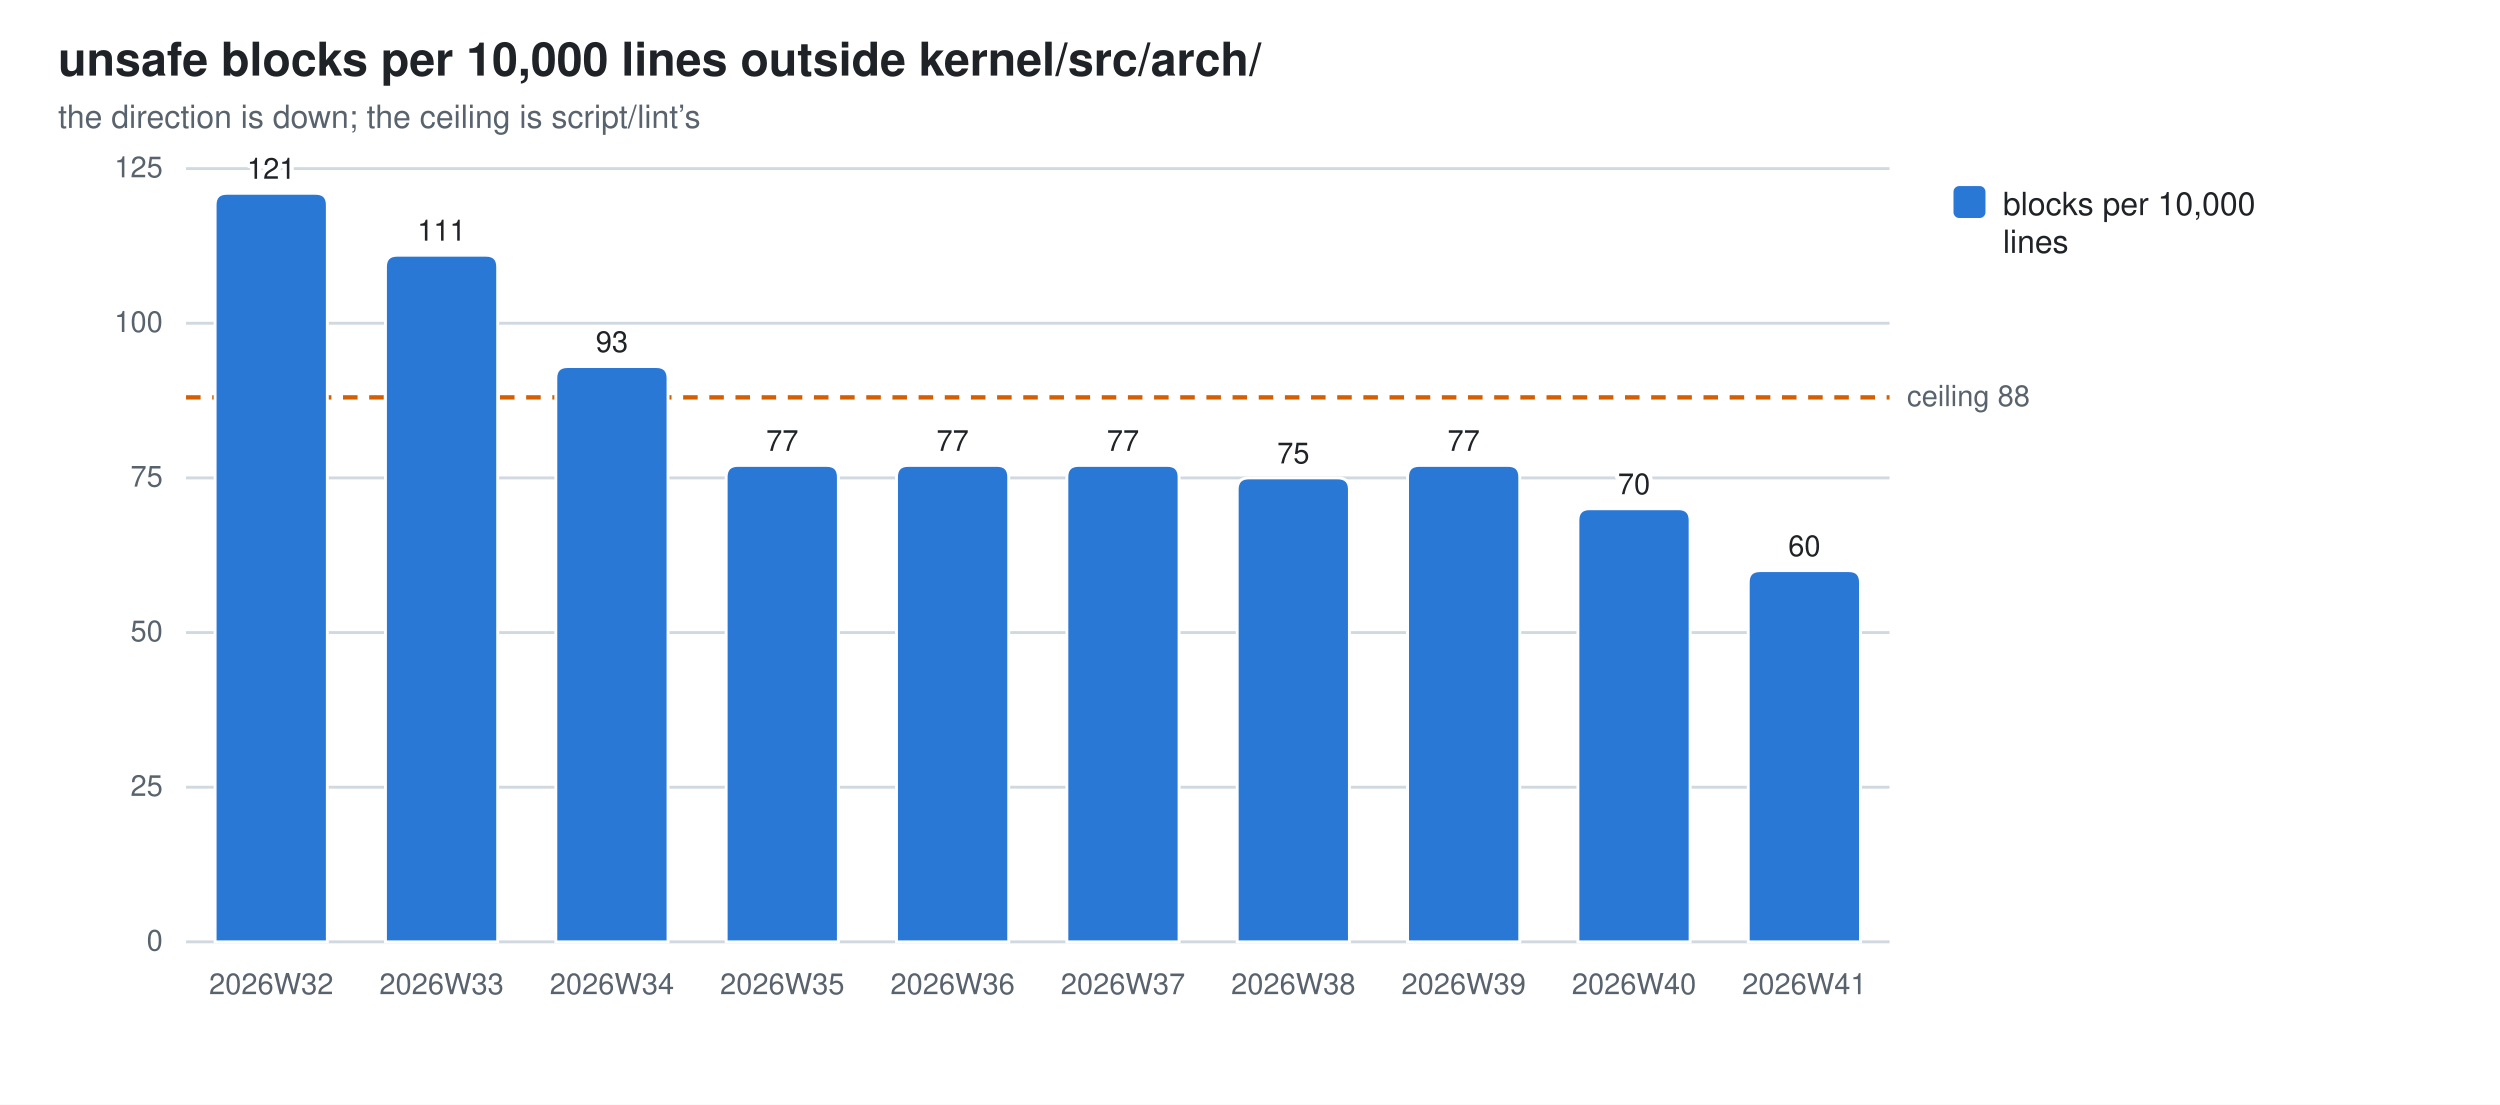
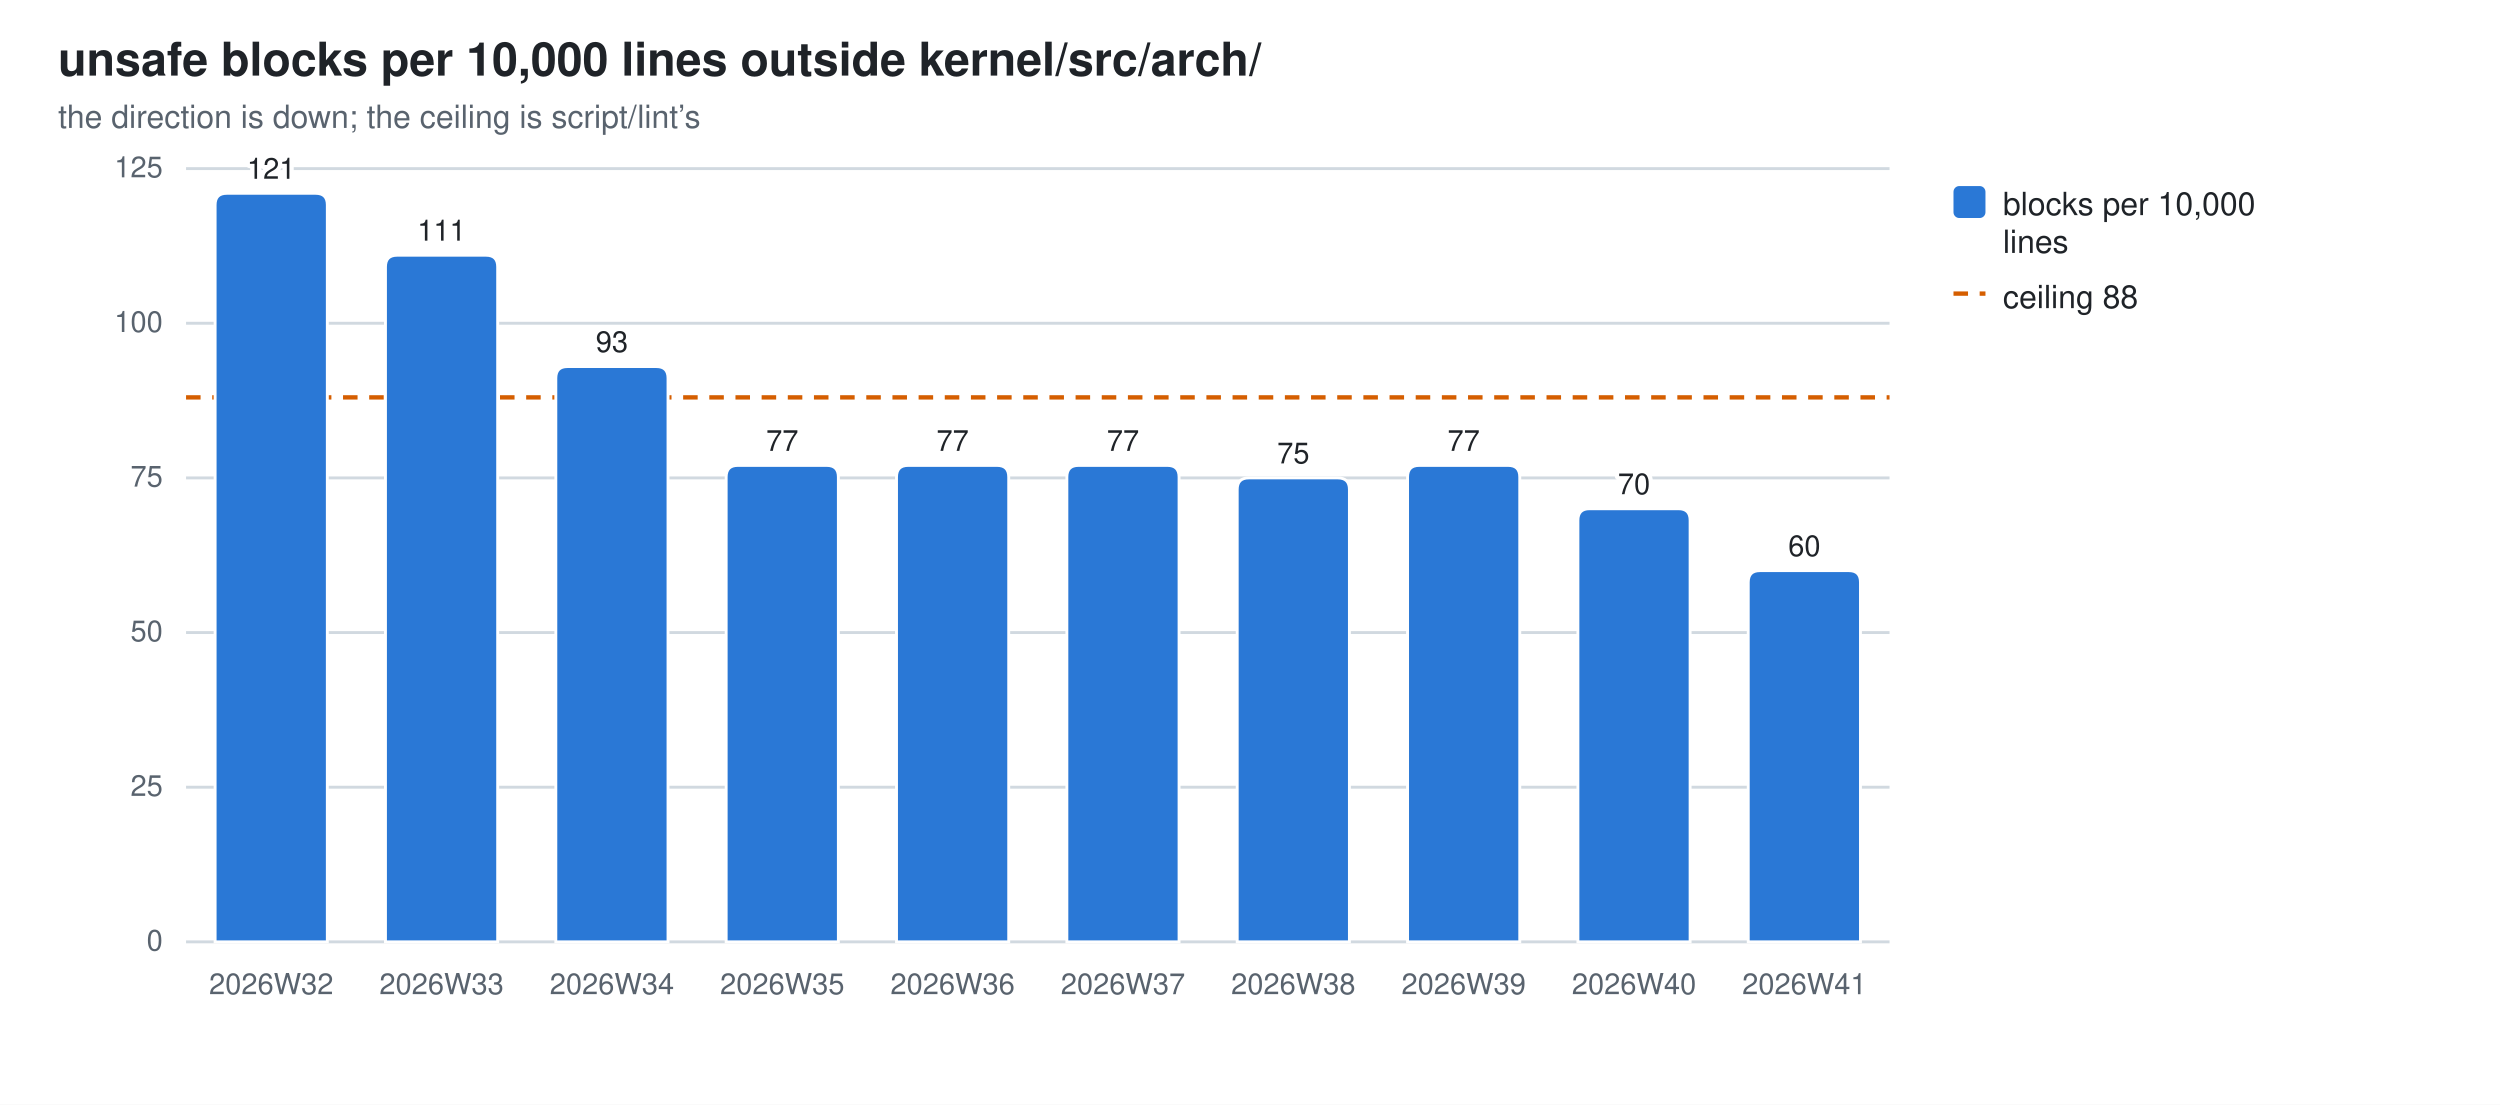
<svg xmlns="http://www.w3.org/2000/svg" width="860" height="380" viewBox="0 0 860 380" role="img" aria-label="unsafe blocks per 10,000 lines outside kernel/src/arch/">
  <style>
  .bg{fill:#ffffff} .fg{fill:#1f2328} .mut{fill:#59636e} .grid{stroke:#d1d9e0}
  .seg{stroke:#ffffff;stroke-width:1}
  .val{paint-order:stroke;stroke:#ffffff;stroke-width:3px;stroke-linejoin:round}
  .s0{fill:#2a78d6}
  @media (prefers-color-scheme: dark){
    .bg{fill:#0d1117} .fg{fill:#e6edf3} .mut{fill:#9198a1} .grid{stroke:#30363d}
    .seg{stroke:#0d1117} .val{stroke:#0d1117} .s0{fill:#3987e5}}
  text{font-family:-apple-system,BlinkMacSystemFont,"Segoe UI",Helvetica,Arial,sans-serif}
</style>
  <rect class="bg" width="860" height="380" />
  <text class="fg" x="20" y="26" font-size="16" font-weight="600">unsafe blocks per 10,000 lines outside kernel/src/arch/</text>
  <text class="mut" x="20" y="44" font-size="11">the direction is down; the ceiling is script/lint’s</text>
  <line class="grid" x1="64" y1="324.0" x2="650.0" y2="324.0" stroke-width="1" />
  <text class="mut" x="56" y="327.0" font-size="10" text-anchor="end">0</text>
  <line class="grid" x1="64" y1="270.8" x2="650.0" y2="270.8" stroke-width="1" />
  <text class="mut" x="56" y="273.8" font-size="10" text-anchor="end">25</text>
  <line class="grid" x1="64" y1="217.6" x2="650.0" y2="217.6" stroke-width="1" />
  <text class="mut" x="56" y="220.6" font-size="10" text-anchor="end">50</text>
  <line class="grid" x1="64" y1="164.4" x2="650.0" y2="164.4" stroke-width="1" />
  <text class="mut" x="56" y="167.4" font-size="10" text-anchor="end">75</text>
  <line class="grid" x1="64" y1="111.2" x2="650.0" y2="111.2" stroke-width="1" />
  <text class="mut" x="56" y="114.2" font-size="10" text-anchor="end">100</text>
  <line class="grid" x1="64" y1="58.0" x2="650.0" y2="58.0" stroke-width="1" />
  <text class="mut" x="56" y="61.0" font-size="10" text-anchor="end">125</text>
  <line x1="64" y1="136.7" x2="650.0" y2="136.7" stroke="#D55E00" stroke-width="1.5" stroke-dasharray="5 4" />
-   <text class="mut" x="656.0" y="139.7" font-size="10">ceiling 88</text>
  <path class="seg s0" d="M74.0,324.0 V70.5 Q74.0,66.5 78.0,66.5 H108.6 Q112.6,66.5 112.6,70.5 V324.0 Z" />
  <text class="mut" x="93.3" y="342" font-size="10" text-anchor="middle">2026W32</text>
  <text class="fg val" x="93.3" y="61.5" font-size="10" text-anchor="middle">121</text>
  <path class="seg s0" d="M132.6,324.0 V91.8 Q132.6,87.8 136.6,87.8 H167.2 Q171.2,87.8 171.2,91.8 V324.0 Z" />
  <text class="mut" x="151.9" y="342" font-size="10" text-anchor="middle">2026W33</text>
  <text class="fg val" x="151.9" y="82.8" font-size="10" text-anchor="middle">111</text>
  <path class="seg s0" d="M191.2,324.0 V130.1 Q191.2,126.1 195.2,126.1 H225.8 Q229.8,126.1 229.8,130.1 V324.0 Z" />
  <text class="mut" x="210.5" y="342" font-size="10" text-anchor="middle">2026W34</text>
  <text class="fg val" x="210.5" y="121.1" font-size="10" text-anchor="middle">93</text>
  <path class="seg s0" d="M249.8,324.0 V164.1 Q249.8,160.1 253.8,160.1 H284.4 Q288.4,160.1 288.4,164.1 V324.0 Z" />
  <text class="mut" x="269.1" y="342" font-size="10" text-anchor="middle">2026W35</text>
  <text class="fg val" x="269.1" y="155.1" font-size="10" text-anchor="middle">77</text>
  <path class="seg s0" d="M308.4,324.0 V164.1 Q308.4,160.1 312.4,160.1 H343.0 Q347.0,160.1 347.0,164.1 V324.0 Z" />
  <text class="mut" x="327.7" y="342" font-size="10" text-anchor="middle">2026W36</text>
  <text class="fg val" x="327.7" y="155.1" font-size="10" text-anchor="middle">77</text>
  <path class="seg s0" d="M367.0,324.0 V164.1 Q367.0,160.1 371.0,160.1 H401.6 Q405.6,160.1 405.6,164.1 V324.0 Z" />
  <text class="mut" x="386.3" y="342" font-size="10" text-anchor="middle">2026W37</text>
  <text class="fg val" x="386.3" y="155.1" font-size="10" text-anchor="middle">77</text>
  <path class="seg s0" d="M425.6,324.0 V168.4 Q425.6,164.4 429.6,164.4 H460.2 Q464.2,164.4 464.2,168.4 V324.0 Z" />
  <text class="mut" x="444.9" y="342" font-size="10" text-anchor="middle">2026W38</text>
  <text class="fg val" x="444.9" y="159.4" font-size="10" text-anchor="middle">75</text>
  <path class="seg s0" d="M484.2,324.0 V164.1 Q484.2,160.1 488.2,160.1 H518.8 Q522.8,160.1 522.8,164.1 V324.0 Z" />
  <text class="mut" x="503.5" y="342" font-size="10" text-anchor="middle">2026W39</text>
  <text class="fg val" x="503.5" y="155.1" font-size="10" text-anchor="middle">77</text>
  <path class="seg s0" d="M542.8,324.0 V179.0 Q542.8,175.0 546.8,175.0 H577.4 Q581.4,175.0 581.4,179.0 V324.0 Z" />
  <text class="mut" x="562.1" y="342" font-size="10" text-anchor="middle">2026W40</text>
  <text class="fg val" x="562.1" y="170.0" font-size="10" text-anchor="middle">70</text>
  <path class="seg s0" d="M601.4,324.0 V200.3 Q601.4,196.3 605.4,196.3 H636.0 Q640.0,196.3 640.0,200.3 V324.0 Z" />
  <text class="mut" x="620.7" y="342" font-size="10" text-anchor="middle">2026W41</text>
  <text class="fg val" x="620.7" y="191.3" font-size="10" text-anchor="middle">60</text>
  <rect class="s0" x="672" y="64" width="11" height="11" rx="2" />
  <text class="fg" y="74" font-size="11">
    <tspan x="689" dy="0">blocks per 10,000</tspan>
    <tspan x="689" dy="13">lines</tspan>
  </text>
+   <line x1="672" y1="101" x2="683" y2="101" stroke="#D55E00" stroke-width="1.5" stroke-dasharray="5 4" />
+   <text class="fg" x="689" y="106" font-size="11">ceiling 88</text>
</svg>
